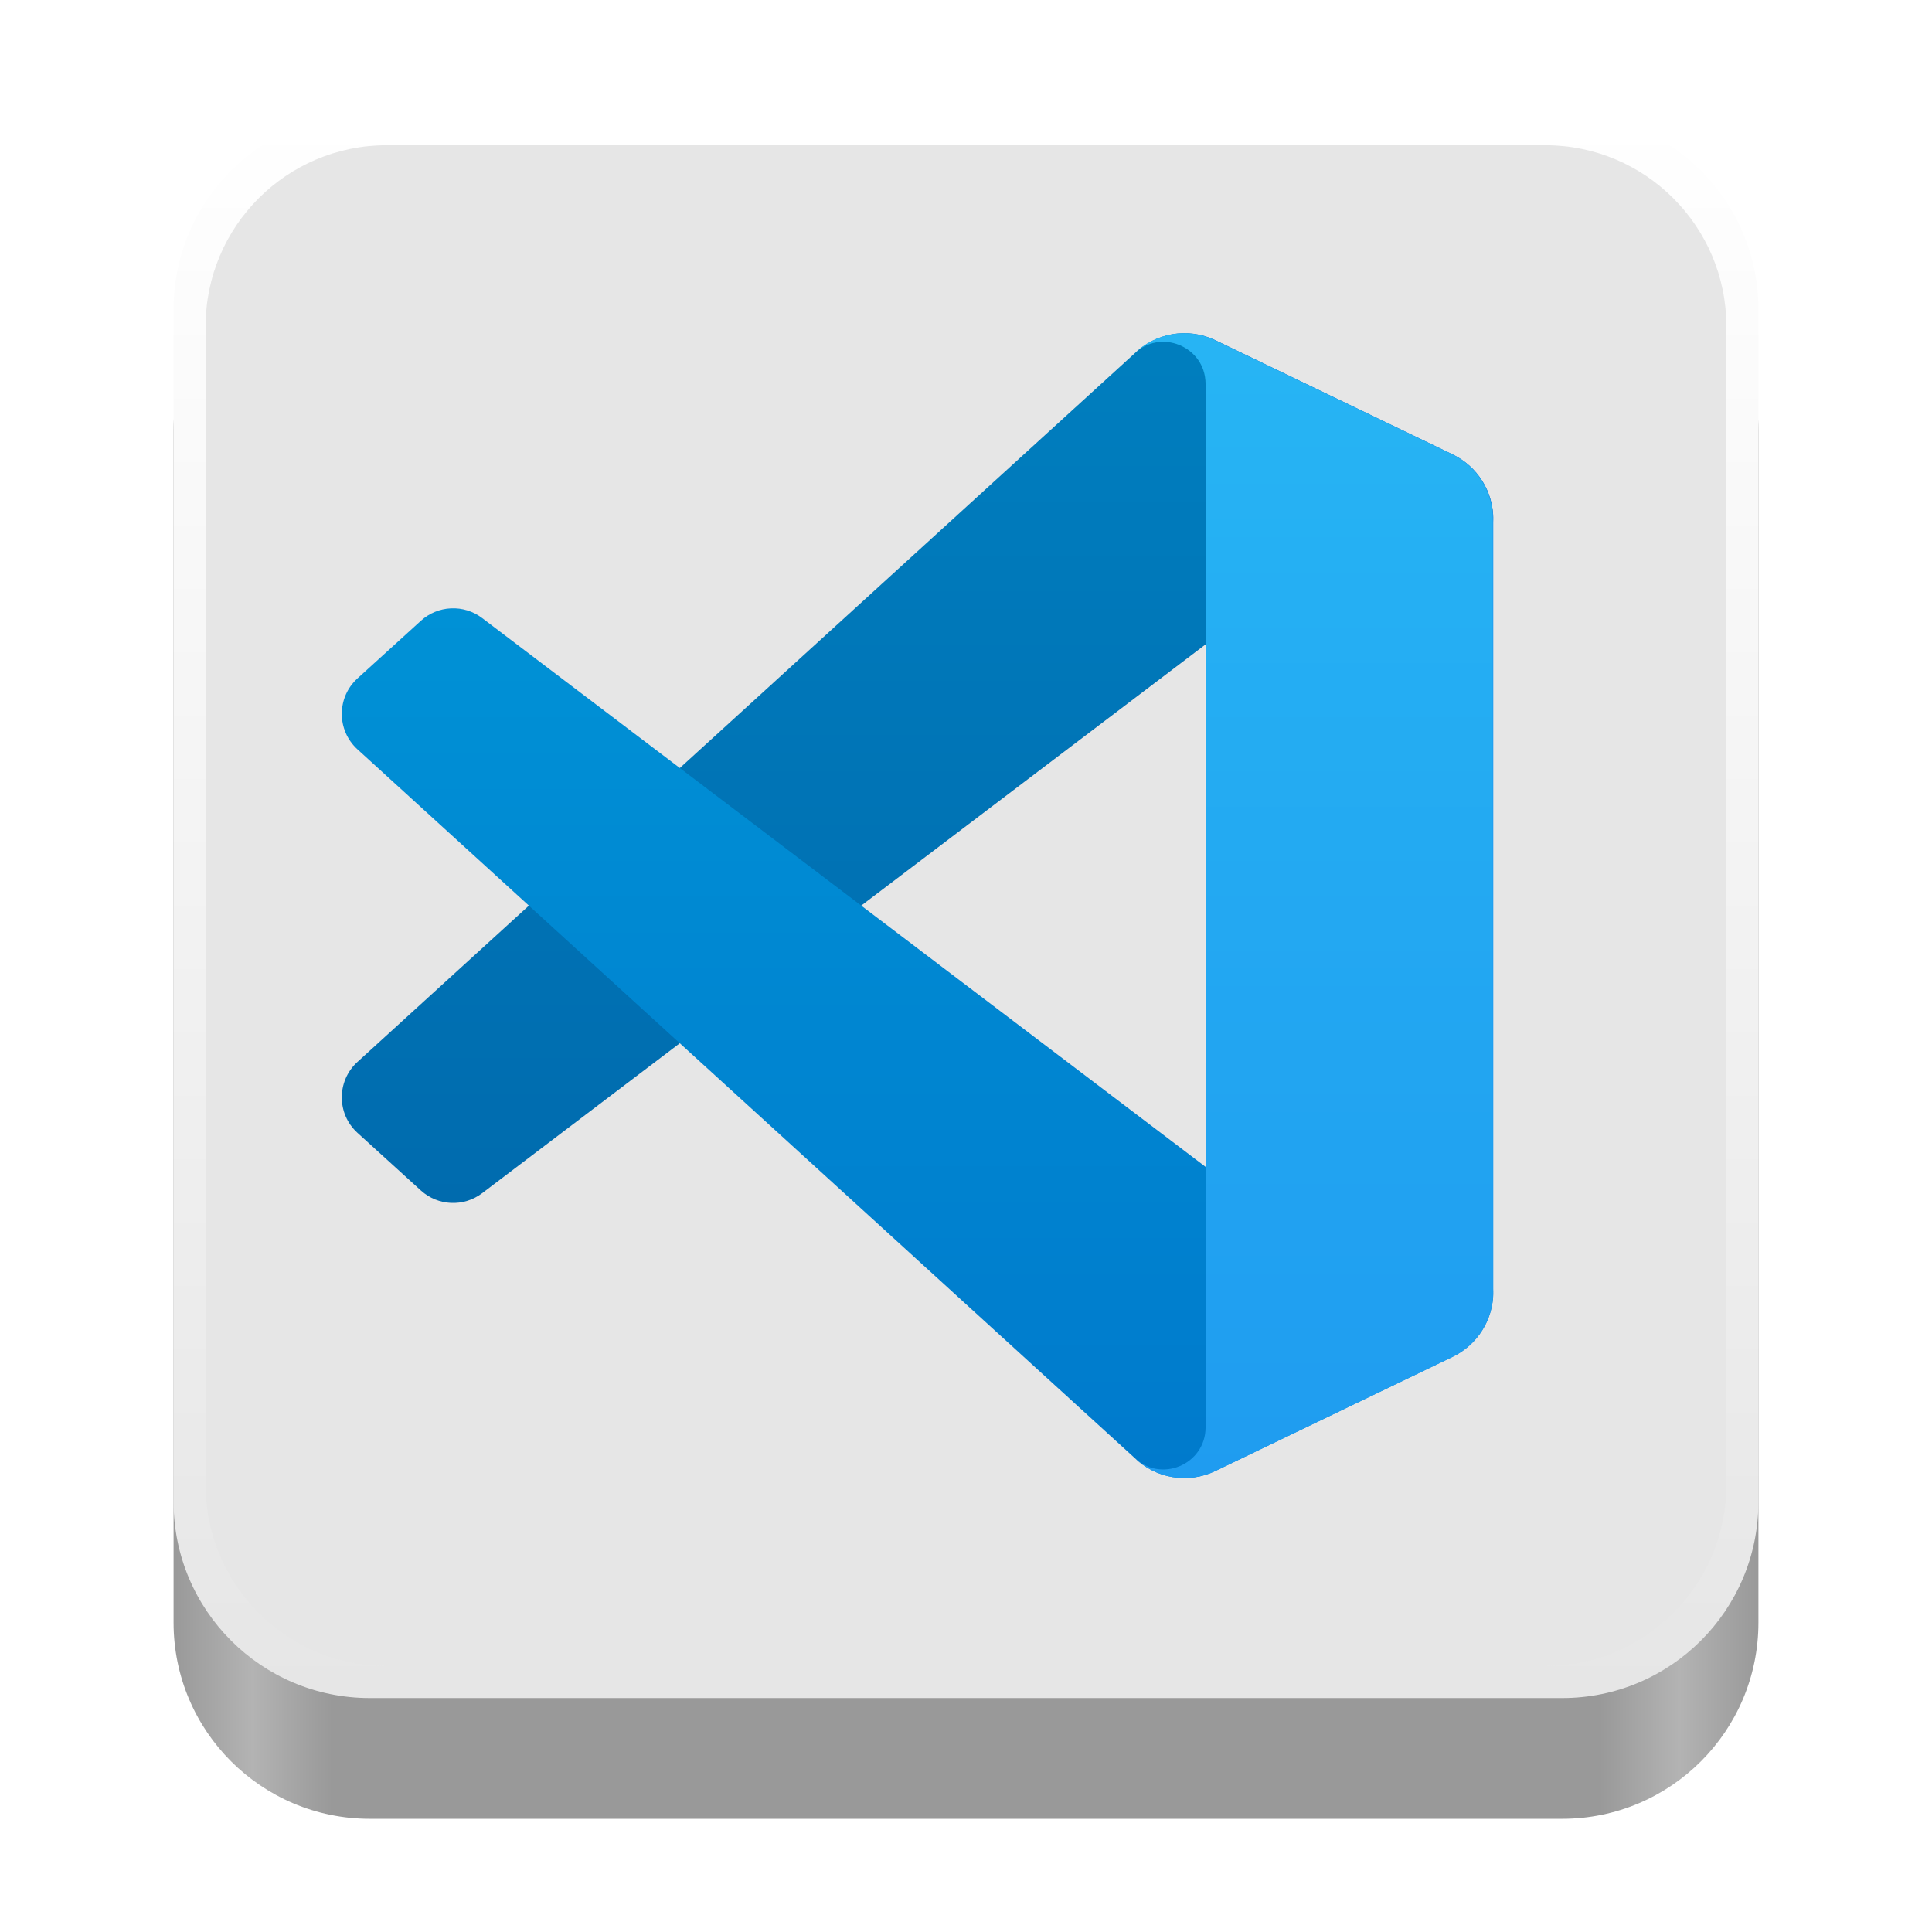
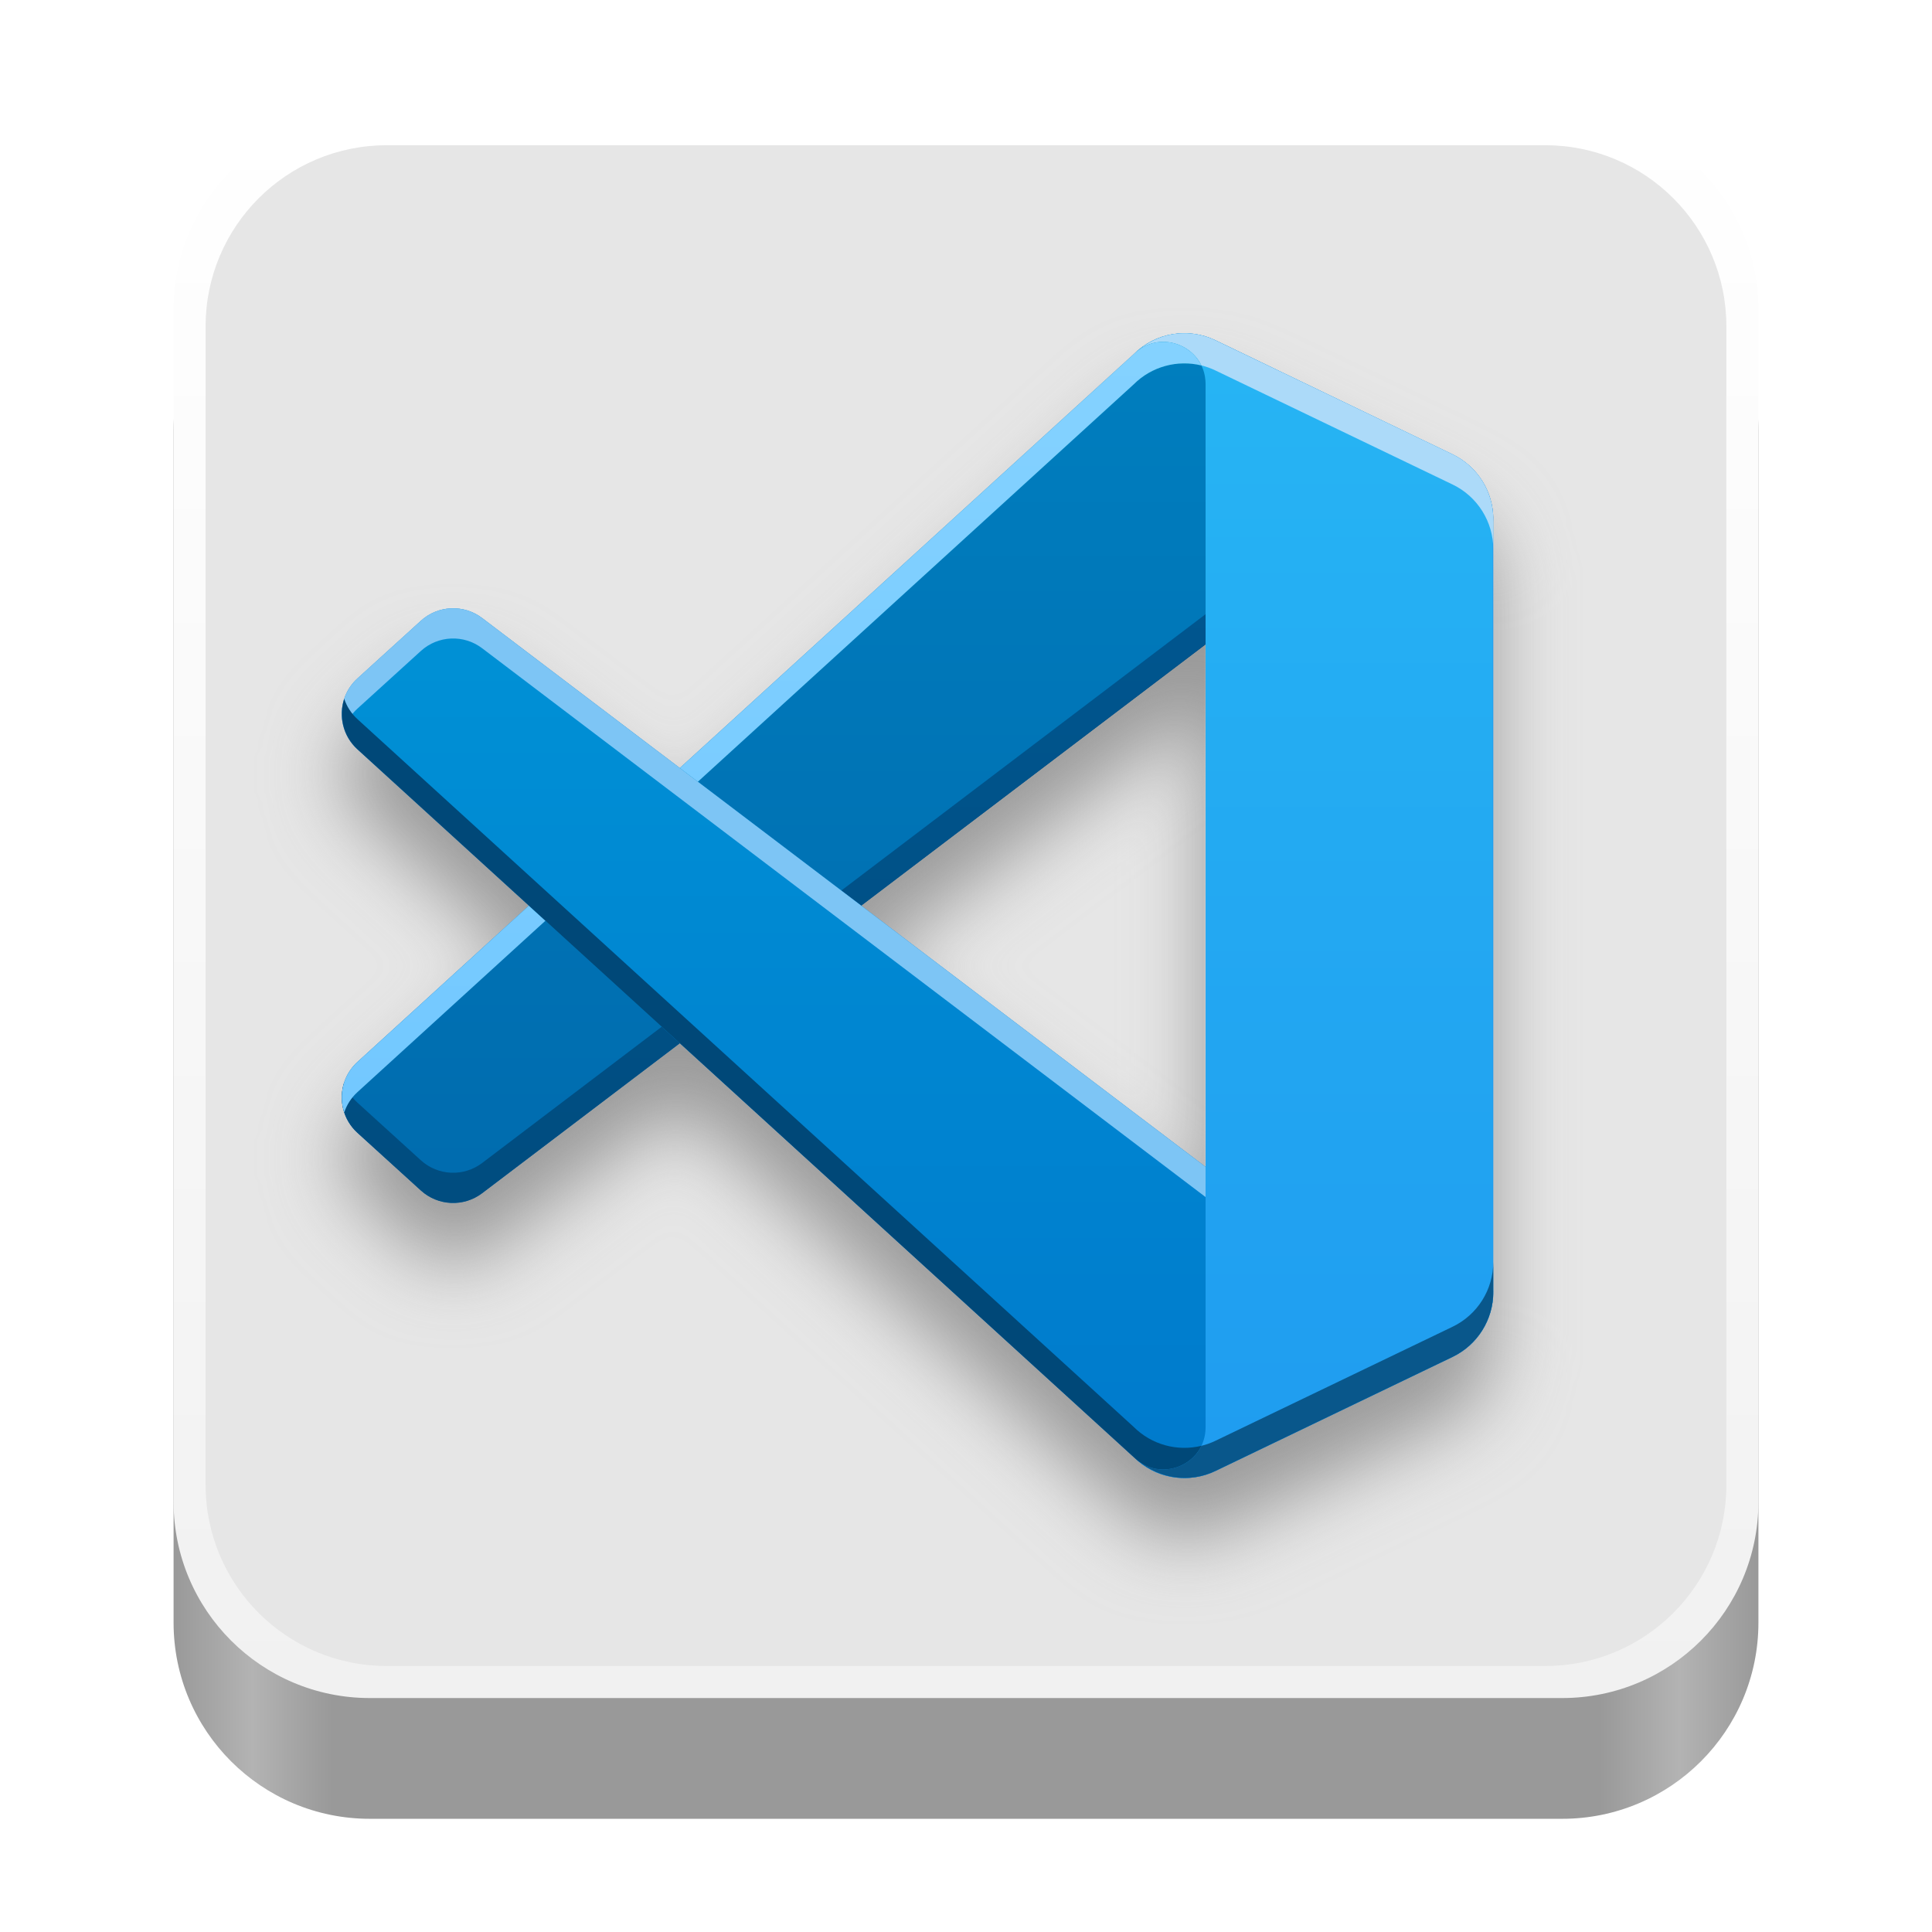
<svg xmlns="http://www.w3.org/2000/svg" xmlns:xlink="http://www.w3.org/1999/xlink" width="128" height="128" viewBox="0 0 128 128" version="1.1" id="svg5" xml:space="preserve">
  <defs id="defs2">
+     <linearGradient id="linearGradient16" x1="49.939" y1="0.258" x2="49.939" y2="99.742" gradientUnits="userSpaceOnUse" gradientTransform="matrix(0.7624293,0,0,0.7624293,22.69079,21.87851)">
+       <stop stop-color="white" id="stop15" offset="0" style="stop-color:#3b3b3b;stop-opacity:1;" />
+       <stop offset="1" stop-color="white" stop-opacity="0" id="stop16" />
+     </linearGradient>
    <linearGradient id="linearGradient7" x1="49.939" y1="0.258" x2="49.939" y2="99.742" gradientUnits="userSpaceOnUse" gradientTransform="matrix(0.7624293,0,0,0.7624293,26.69079,21.87851)">
      <stop stop-color="white" id="stop6" offset="0" style="stop-color:#000000;stop-opacity:1;" />
      <stop offset="1" stop-color="white" stop-opacity="0" id="stop7" style="stop-color:#000000;stop-opacity:1;" />
    </linearGradient>
    <linearGradient id="linearGradient404">
-       <stop style="stop-color:#e6e6e6;stop-opacity:1" offset="0" id="stop400" />
-       <stop style="stop-color:#ffffff;stop-opacity:1" offset="1" id="stop402" />
+       <stop style="stop-color:#f1f1f1;stop-opacity:1;" offset="0" id="stop400" />
+       <stop style="stop-color:#ffffff;stop-opacity:1;" offset="1" id="stop402" />
    </linearGradient>
    <linearGradient y2="236" x2="96" y1="236" x1="32" gradientTransform="translate(604.8168,170.5864)" gradientUnits="userSpaceOnUse" id="linearGradient1099" xlink:href="#linearGradient1036" />
    <linearGradient id="linearGradient1036">
      <stop id="stop1032" offset="0" style="stop-color:#d5d3cf;stop-opacity:1;" />
      <stop id="stop1034" offset="1" style="stop-color:#f6f5f4;stop-opacity:1" />
    </linearGradient>
    <radialGradient r="32" fy="-76" fx="-244" cy="-76" cx="-244" gradientTransform="matrix(0.8833333,0,0,0.8833333,-460.3502,463.1197)" gradientUnits="userSpaceOnUse" id="radialGradient1103" xlink:href="#linearGradient1069" />
    <linearGradient id="linearGradient1069">
      <stop id="stop1065" offset="0" style="stop-color:#d5d3cf;stop-opacity:1" />
      <stop id="stop1067-1" offset="1" style="stop-color:#949390;stop-opacity:1" />
    </linearGradient>
    <linearGradient gradientUnits="userSpaceOnUse" y2="232" x2="64" y1="262.5" x1="64" id="linearGradient1027" xlink:href="#linearGradient1025" gradientTransform="translate(-470.5864,432.8168)" />
    <linearGradient id="linearGradient1025">
      <stop id="stop1021" offset="0" style="stop-color:#9a9996;stop-opacity:1" />
      <stop id="stop1023" offset="1" style="stop-color:#77767b;stop-opacity:1" />
    </linearGradient>
    <clipPath clipPathUnits="userSpaceOnUse" id="clipPath1609-7">
      <path id="path1611-5" d="m 252,116 28,-28 v -8 h -36 v 36 z" style="fill:#e74747;stroke:none;stroke-width:0.25px;stroke-linecap:butt;stroke-linejoin:miter;stroke-opacity:1" />
    </clipPath>
    <linearGradient id="linearGradient8241">
      <stop style="stop-color:#999999;stop-opacity:1" offset="0" id="stop8237" />
      <stop style="stop-color:#b3b3b3;stop-opacity:1" offset="0.05" id="stop9349" />
      <stop style="stop-color:#999999;stop-opacity:1" offset="0.1" id="stop21746" />
      <stop style="stop-color:#999999;stop-opacity:1" offset="0.9" id="stop21940" />
      <stop style="stop-color:#b3b3b3;stop-opacity:1" offset="0.95" id="stop9351" />
      <stop style="stop-color:#999999;stop-opacity:1" offset="1" id="stop8239" />
    </linearGradient>
    <radialGradient r="32" fy="-76" fx="-244" cy="-76" cx="-244" gradientTransform="matrix(0.8833333,0,0,0.8833333,-460.3502,463.1197)" gradientUnits="userSpaceOnUse" id="radialGradient1103-5" xlink:href="#linearGradient1069" />
    <clipPath clipPathUnits="userSpaceOnUse" id="clipPath1609-7-7">
      <path id="path1611-5-0" d="m 252,116 28,-28 v -8 h -36 v 36 z" style="fill:#e74747;stroke:none;stroke-width:0.25px;stroke-linecap:butt;stroke-linejoin:miter;stroke-opacity:1" />
    </clipPath>
    <clipPath clipPathUnits="userSpaceOnUse" id="clipPath744">
      <rect style="fill:#1e88e5;fill-opacity:1;stroke-width:0.265" id="rect746" width="541.867" height="541.867" x="0" y="1.5987212e-14" rx="79.375" ry="79.375" />
    </clipPath>
    <clipPath clipPathUnits="userSpaceOnUse" id="clipPath62">
      <rect style="fill:#1e88e5;fill-opacity:1;stroke-width:0.265" id="rect64" width="541.867" height="541.867" x="2.2507105e-05" y="-0.422" rx="79.375" ry="79.375" />
    </clipPath>
    <linearGradient xlink:href="#linearGradient8241" id="linearGradient8243" x1="11.5" y1="120.5" x2="116.5" y2="120.5" gradientUnits="userSpaceOnUse" />
    <radialGradient r="32" fy="-76" fx="-244" cy="-76" cx="-244" gradientTransform="matrix(0.8833333,0,0,0.8833333,-460.3502,463.1197)" gradientUnits="userSpaceOnUse" id="radialGradient1103-6" xlink:href="#linearGradient1069" />
    <clipPath clipPathUnits="userSpaceOnUse" id="clipPath1609-7-2">
      <path id="path1611-5-3" d="m 252,116 28,-28 v -8 h -36 v 36 z" style="fill:#e74747;stroke:none;stroke-width:0.25px;stroke-linecap:butt;stroke-linejoin:miter;stroke-opacity:1" />
    </clipPath>
    <radialGradient r="32" fy="-76" fx="-244" cy="-76" cx="-244" gradientTransform="matrix(0.8833333,0,0,0.8833333,-460.3502,463.1197)" gradientUnits="userSpaceOnUse" id="radialGradient1103-56" xlink:href="#linearGradient1069" />
    <clipPath clipPathUnits="userSpaceOnUse" id="clipPath1609-7-0">
      <path id="path1611-5-9" d="m 252,116 28,-28 v -8 h -36 v 36 z" style="fill:#e74747;stroke:none;stroke-width:0.25px;stroke-linecap:butt;stroke-linejoin:miter;stroke-opacity:1" />
    </clipPath>
    <clipPath clipPathUnits="userSpaceOnUse" id="clipPath37">
      <rect style="fill:#1a1a1a;fill-opacity:1;stroke-width:0.265" id="rect39" width="541.867" height="541.867" x="-2.6626146e-06" y="3.241" rx="79.375" ry="79.375" />
    </clipPath>
    <clipPath clipPathUnits="userSpaceOnUse" id="clipPath22042">
      <rect style="fill:#333333;fill-opacity:1;stroke-width:0.013" id="rect22044" width="27.32" height="27.484" x="166.968" y="105.404" rx="4.002" ry="4.026" />
    </clipPath>
    <clipPath clipPathUnits="userSpaceOnUse" id="clipPath1039">
      <rect style="fill:#b3b3b3;fill-opacity:1;stroke-width:0.265" id="rect1041" width="541.867" height="541.867" x="2.5931527e-05" y="-0" rx="79.375" ry="79.375" />
    </clipPath>
    <clipPath clipPathUnits="userSpaceOnUse" id="clipPath154">
      <rect style="fill:#b3b3b3;fill-opacity:1;stroke-width:0.265" id="rect156" width="541.867" height="541.867" x="-2.9218751e-05" y="-0" rx="79.375" ry="79.375" />
    </clipPath>
    <linearGradient xlink:href="#linearGradient404" id="linearGradient406" x1="64" y1="112.5" x2="64" y2="7.5" gradientUnits="userSpaceOnUse" />
-     <linearGradient id="paint0_linear" x1="49.939" y1="0.258" x2="49.939" y2="99.742" gradientUnits="userSpaceOnUse" gradientTransform="matrix(0.7624293,0,0,0.7624293,26.69079,21.87851)">
+     <linearGradient id="paint0_linear" x1="49.939" y1="0.258" x2="49.939" y2="99.742" gradientUnits="userSpaceOnUse" gradientTransform="matrix(0.7624293,0,0,0.7624293,22.69079,21.87851)">
      <stop stop-color="white" id="stop585" />
      <stop offset="1" stop-color="white" stop-opacity="0" id="stop587" />
    </linearGradient>
    <filter style="color-interpolation-filters:sRGB;" id="filter47" x="-0.031" y="-0.032" width="1.063" height="1.09">
      <feFlood result="flood" in="SourceGraphic" flood-opacity="0.255" flood-color="rgb(0,0,0)" id="feFlood46" />
      <feGaussianBlur result="blur" in="SourceGraphic" stdDeviation="1" id="feGaussianBlur46" />
      <feOffset result="offset" in="blur" dx="0" dy="2" id="feOffset46" />
      <feComposite result="comp1" operator="in" in="flood" in2="offset" id="feComposite46" />
      <feComposite result="comp2" operator="over" in="SourceGraphic" in2="comp1" id="feComposite47" />
    </filter>
+     <linearGradient xlink:href="#linearGradient16" id="linearGradient15" gradientUnits="userSpaceOnUse" gradientTransform="matrix(0.7624293,0,0,0.7624293,22.69079,21.87851)" x1="49.939" y1="0.258" x2="49.939" y2="99.742" />
+     <filter style="color-interpolation-filters:sRGB" id="filter16" x="-0.079" y="-0.08" width="1.158" height="1.159">
+       <feGaussianBlur stdDeviation="2.516" id="feGaussianBlur16" />
+     </filter>
  </defs>
  <g id="layer2">
    <rect style="fill:url(#linearGradient8243);fill-opacity:1" id="rect440" width="105" height="105" x="11.5" y="15.5" rx="13" ry="13" />
    <rect style="fill:url(#linearGradient406);fill-opacity:1" id="rect358" width="105" height="105" x="11.5" y="7.5" rx="13" ry="13" />
    <rect style="fill:#e6e6e6;fill-opacity:1;stroke-width:0.96" id="rect338" width="100.755" height="100.755" x="13.622" y="9.622" rx="12" ry="12" />
-     <g id="g1148" transform="translate(-4)">
-       <path d="m 100.236,30.11 -15.709,-7.564 C 82.708,21.671 80.535,22.04 79.108,23.467 L 27.681,70.356 c -1.383,1.261 -1.382,3.439 0.003,4.698 l 4.201,3.819 c 1.132,1.029 2.838,1.105 4.057,0.18 L 97.871,32.072 c 2.078,-1.576 5.062,-0.094 5.062,2.514 v -0.182 c 0,-1.831 -1.049,-3.499 -2.698,-4.293 z" fill="#0065a9" id="path539" style="stroke-width:0.762" />
-       <g filter="url(#filter0_d)" id="g543" transform="matrix(0.7624293,0,0,0.7624293,26.69079,21.8786)" style="fill:none">
-         <path d="m 96.461,89.204 -20.605,9.921 c -2.385,1.149 -5.235,0.664 -7.107,-1.208 L 1.299,36.417 c -1.814,-1.654 -1.812,-4.511 0.004,-6.162 L 6.813,25.246 C 8.298,23.896 10.535,23.796 12.134,25.009 L 93.361,86.63 C 96.086,88.697 100,86.754 100,83.333 v 0.239 c 0,2.401 -1.375,4.59 -3.539,5.631 z" fill="#007acc" id="path541" />
-       </g>
-       <g filter="url(#filter1_d)" id="g547" transform="matrix(0.7624293,0,0,0.7624293,26.69079,21.8786)" style="fill:#1f9cf0;fill-opacity:1">
-         <path d="M 75.858,99.126 C 73.472,100.274 70.622,99.788 68.75,97.917 71.056,100.223 75,98.59 75,95.328 V 4.672 C 75,1.41 71.056,-0.223 68.75,2.083 70.622,0.211 73.472,-0.274 75.858,0.874 L 96.459,10.781 C 98.623,11.822 100,14.011 100,16.413 v 67.174 c 0,2.402 -1.377,4.591 -3.541,5.633 z" fill="#1f9cf0" id="path545" style="fill:#1f9cf0;fill-opacity:1" />
-       </g>
-       <path fill-rule="evenodd" clip-rule="evenodd" d="m 80.71,97.601 c 1.201,0.468 2.57,0.438 3.782,-0.145 l 15.697,-7.553 c 1.649,-0.794 2.698,-2.463 2.698,-4.294 V 34.392 c 0,-1.831 -1.049,-3.501 -2.698,-4.294 L 84.492,22.545 c -1.591,-0.765 -3.452,-0.578 -4.848,0.437 -0.199,0.145 -0.389,0.307 -0.568,0.485 L 49.026,50.882 35.936,40.947 c -1.218,-0.925 -2.923,-0.849 -4.054,0.18 l -4.198,3.819 c -1.384,1.259 -1.386,3.437 -0.003,4.698 L 39.032,60 27.68,70.356 c -1.382,1.261 -1.381,3.439 0.003,4.698 l 4.198,3.819 c 1.132,1.029 2.836,1.105 4.054,0.18 l 13.089,-9.936 30.05,27.416 c 0.475,0.476 1.034,0.834 1.634,1.068 z M 83.838,42.692 61.037,60 83.838,77.308 Z" fill="url(#paint0_linear)" id="path549" style="opacity:0.25;mix-blend-mode:overlay;fill:url(#paint0_linear);stroke-width:0.762" />
+     <path fill-rule="evenodd" clip-rule="evenodd" d="m 76.71,101.601 c 1.201,0.468 2.57,0.438 3.782,-0.145 l 15.697,-7.553 c 1.649,-0.794 2.698,-2.463 2.698,-4.294 V 38.392 c 0,-1.831 -1.049,-3.501 -2.698,-4.294 l -15.697,-7.553 c -1.591,-0.765 -3.452,-0.578 -4.848,0.437 -0.199,0.145 -0.389,0.307 -0.568,0.485 L 45.026,54.882 31.936,44.947 c -1.218,-0.925 -2.923,-0.849 -4.054,0.18 l -4.198,3.819 c -1.384,1.259 -1.386,3.437 -0.003,4.698 L 35.032,64 23.681,74.356 c -1.382,1.261 -1.381,3.439 0.003,4.698 l 4.198,3.819 c 1.132,1.029 2.836,1.105 4.054,0.18 l 13.089,-9.936 30.05,27.416 c 0.475,0.476 1.034,0.834 1.634,1.068 z M 79.838,46.692 57.037,64 79.838,81.308 Z" fill="url(#paint0_linear)" id="path16" style="opacity:1;mix-blend-mode:normal;fill:#9a9a9a;fill-opacity:1;stroke-width:0.762;filter:url(#filter16)" />
+     <path fill-rule="evenodd" clip-rule="evenodd" d="m 76.71,97.601 c 1.201,0.468 2.57,0.438 3.782,-0.145 l 15.697,-7.553 c 1.649,-0.794 2.698,-2.463 2.698,-4.294 V 34.392 c 0,-1.831 -1.049,-3.501 -2.698,-4.294 l -15.697,-7.553 c -1.591,-0.765 -3.452,-0.578 -4.848,0.437 -0.199,0.145 -0.389,0.307 -0.568,0.485 L 45.026,50.882 31.936,40.947 c -1.218,-0.925 -2.923,-0.849 -4.054,0.18 l -4.198,3.819 c -1.384,1.259 -1.386,3.437 -0.003,4.698 L 35.032,60 23.681,70.356 c -1.382,1.261 -1.381,3.439 0.003,4.698 l 4.198,3.819 c 1.132,1.029 2.836,1.105 4.054,0.18 L 45.026,69.118 75.076,96.533 c 0.475,0.476 1.034,0.834 1.634,1.068 z M 79.838,42.692 57.037,60 79.838,77.308 Z" fill="url(#paint0_linear)" id="path15" style="opacity:1;mix-blend-mode:overlay;fill:url(#linearGradient15);stroke-width:0.762" />
+     <path d="m 96.236,30.11 -15.709,-7.564 C 78.708,21.671 76.535,22.04 75.108,23.467 L 23.681,70.356 c -1.383,1.261 -1.382,3.439 0.003,4.698 l 4.201,3.819 c 1.132,1.029 2.838,1.105 4.057,0.18 L 93.871,32.072 c 2.078,-1.576 5.062,-0.094 5.062,2.514 v -0.182 c 0,-1.831 -1.049,-3.499 -2.698,-4.293 z" fill="#0065a9" id="path539" style="stroke-width:0.762" />
+     <path id="path9" style="stroke-width:0.762;fill:#004878;fill-opacity:1" d="M 79.873 40.691 L 31.941 77.053 C 30.722 77.978 29.017 77.902 27.885 76.873 L 23.684 73.055 C 23.263 72.672 22.97 72.204 22.805 71.703 C 22.425 72.852 22.718 74.177 23.684 75.055 L 27.885 78.873 C 29.017 79.902 30.722 79.978 31.941 79.053 L 79.873 42.691 L 79.873 40.691 z " />
+     <path id="path3" style="stroke-width:0.762;fill:#6ac3ff;fill-opacity:1" d="M 78.389 22.076 C 78.605 22.073 78.823 22.089 79.039 22.115 C 78.822 22.089 78.606 22.073 78.389 22.076 z M 78.389 22.076 C 78.174 22.08 77.96 22.102 77.748 22.135 C 77.96 22.102 78.174 22.08 78.389 22.076 z M 79.238 22.146 C 79.39 22.171 79.54 22.204 79.689 22.244 C 79.54 22.204 79.39 22.172 79.238 22.146 z M 77.613 22.156 C 77.406 22.194 77.201 22.243 77 22.309 C 77.201 22.243 77.406 22.194 77.613 22.156 z M 79.916 22.309 C 80.082 22.362 80.246 22.427 80.408 22.5 C 80.246 22.427 80.083 22.362 79.916 22.309 z M 76.9 22.346 C 76.722 22.408 76.548 22.483 76.377 22.566 C 76.547 22.483 76.722 22.408 76.9 22.346 z M 76.271 22.615 C 76.082 22.714 75.901 22.828 75.725 22.953 C 75.901 22.828 76.083 22.714 76.271 22.615 z M 76.955 22.646 C 76.43 22.667 75.901 22.839 75.434 23.188 C 75.324 23.279 75.21 23.364 75.107 23.467 L 23.682 70.355 C 22.719 71.233 22.426 72.556 22.805 73.703 C 22.97 73.204 23.263 72.738 23.682 72.355 L 75.107 25.467 C 76.298 24.276 78.008 23.822 79.598 24.213 C 79.109 23.204 78.04 22.604 76.955 22.646 z M 75.107 23.467 C 75.212 23.363 75.321 23.271 75.434 23.188 C 75.495 23.136 75.553 23.079 75.617 23.031 C 75.44 23.165 75.268 23.306 75.107 23.467 z " />
+     <g filter="url(#filter0_d)" id="g543" transform="matrix(0.7624293,0,0,0.7624293,22.69079,21.8786)" style="fill:none">
+       <path d="m 96.461,89.204 -20.605,9.921 c -2.385,1.149 -5.235,0.664 -7.107,-1.208 L 1.299,36.417 c -1.814,-1.654 -1.812,-4.511 0.004,-6.162 L 6.813,25.246 C 8.298,23.896 10.535,23.796 12.134,25.009 L 93.361,86.63 C 96.086,88.697 100,86.754 100,83.333 v 0.239 c 0,2.401 -1.375,4.59 -3.539,5.631 z" fill="#007acc" id="path541" />
    </g>
+     <g filter="url(#filter1_d)" id="g547" transform="matrix(0.7624293,0,0,0.7624293,22.69079,21.8786)" style="fill:#1f9cf0;fill-opacity:1">
+       <path d="M 75.858,99.126 C 73.472,100.274 70.622,99.788 68.75,97.917 71.056,100.223 75,98.59 75,95.328 V 4.672 C 75,1.41 71.056,-0.223 68.75,2.083 70.622,0.211 73.472,-0.274 75.858,0.874 L 96.459,10.781 C 98.623,11.822 100,14.011 100,16.413 v 67.174 c 0,2.402 -1.377,4.591 -3.541,5.633 z" fill="#1f9cf0" id="path545" style="fill:#1f9cf0;fill-opacity:1" />
+     </g>
+     <path fill-rule="evenodd" clip-rule="evenodd" d="m 76.71,97.601 c 1.201,0.468 2.57,0.438 3.782,-0.145 l 15.697,-7.553 c 1.649,-0.794 2.698,-2.463 2.698,-4.294 V 34.392 c 0,-1.831 -1.049,-3.501 -2.698,-4.294 l -15.697,-7.553 c -1.591,-0.765 -3.452,-0.578 -4.848,0.437 -0.199,0.145 -0.389,0.307 -0.568,0.485 L 45.026,50.882 31.936,40.947 c -1.218,-0.925 -2.923,-0.849 -4.054,0.18 l -4.198,3.819 c -1.384,1.259 -1.386,3.437 -0.003,4.698 L 35.032,60 23.681,70.356 c -1.382,1.261 -1.381,3.439 0.003,4.698 l 4.198,3.819 c 1.132,1.029 2.836,1.105 4.054,0.18 L 45.026,69.118 75.076,96.533 c 0.475,0.476 1.034,0.834 1.634,1.068 z M 79.838,42.692 57.037,60 79.838,77.308 Z" fill="url(#paint0_linear)" id="path549" style="opacity:0.25;mix-blend-mode:overlay;fill:url(#paint0_linear);stroke-width:0.762" />
+     <path id="path1" style="fill:#acdaf9;fill-opacity:1;stroke-width:0.762" d="M 78.389 22.076 C 77.321 22.094 76.279 22.483 75.434 23.188 C 76.867 22.12 78.872 22.716 79.598 24.211 C 79.914 24.288 80.225 24.4 80.527 24.545 L 96.234 32.098 C 97.885 32.891 98.934 34.561 98.934 36.393 L 98.934 34.393 C 98.934 32.561 97.885 30.891 96.234 30.098 L 80.527 22.545 C 79.845 22.217 79.112 22.064 78.389 22.076 z " />
+     <path id="path5" style="stroke-width:0.762;fill:#7dc5f5;fill-opacity:1" d="M 30.15 40.303 C 29.339 40.27 28.522 40.548 27.885 41.127 L 23.684 44.945 C 22.718 45.823 22.425 47.148 22.805 48.297 C 22.97 47.796 23.263 47.328 23.684 46.945 L 27.885 43.127 C 29.017 42.098 30.722 42.022 31.941 42.947 L 79.873 79.309 L 79.873 77.309 L 31.941 40.947 C 31.408 40.543 30.781 40.328 30.15 40.303 z " />
+     <path id="path11" style="fill:#09578b;fill-opacity:1;stroke-width:0.762" d="M 98.934 83.607 C 98.934 85.439 97.885 87.109 96.234 87.902 L 80.527 95.455 C 80.225 95.6 79.914 95.712 79.598 95.789 C 78.872 97.284 76.867 97.88 75.434 96.812 C 76.852 97.995 78.839 98.267 80.527 97.455 L 96.234 89.902 C 97.885 89.109 98.934 87.439 98.934 85.607 L 98.934 83.607 z " />
+     <path id="path13" style="stroke-width:0.762;fill:#004878;fill-opacity:1" d="M 22.805 46.295 C 22.426 47.443 22.718 48.766 23.682 49.645 L 75.107 96.533 C 75.21 96.636 75.324 96.721 75.434 96.812 C 75.436 96.814 75.439 96.816 75.441 96.818 C 76.875 97.878 78.874 97.281 79.598 95.787 C 78.008 96.178 76.298 95.724 75.107 94.533 L 23.682 47.645 C 23.262 47.262 22.97 46.795 22.805 46.295 z " />
  </g>
</svg>
